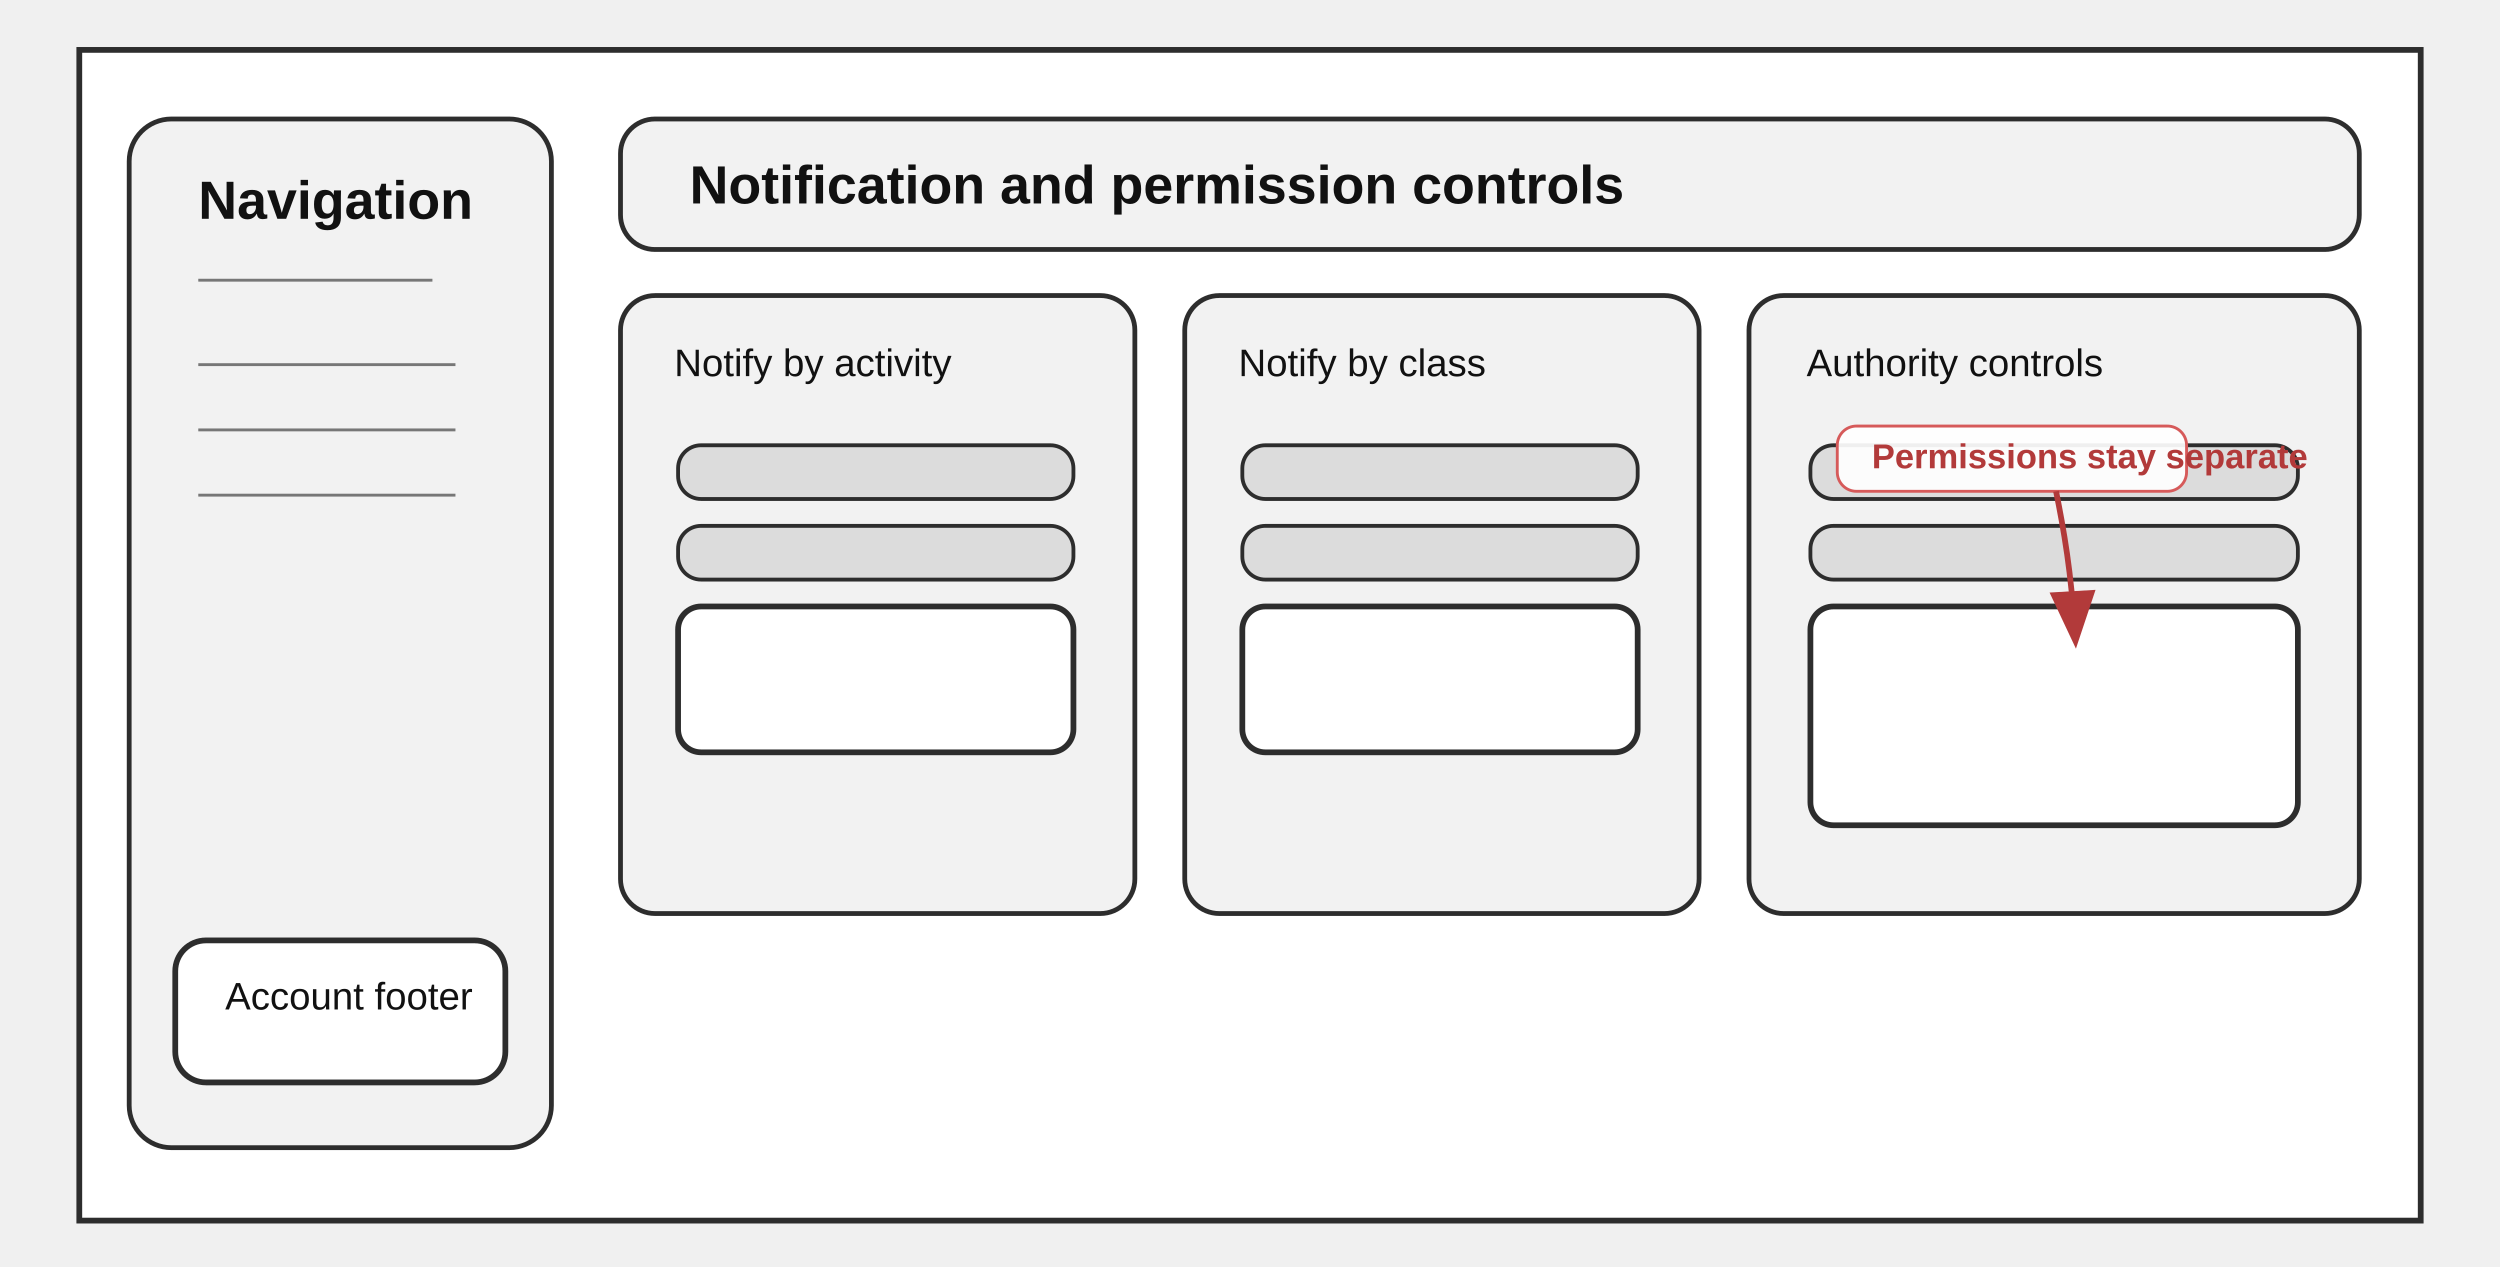
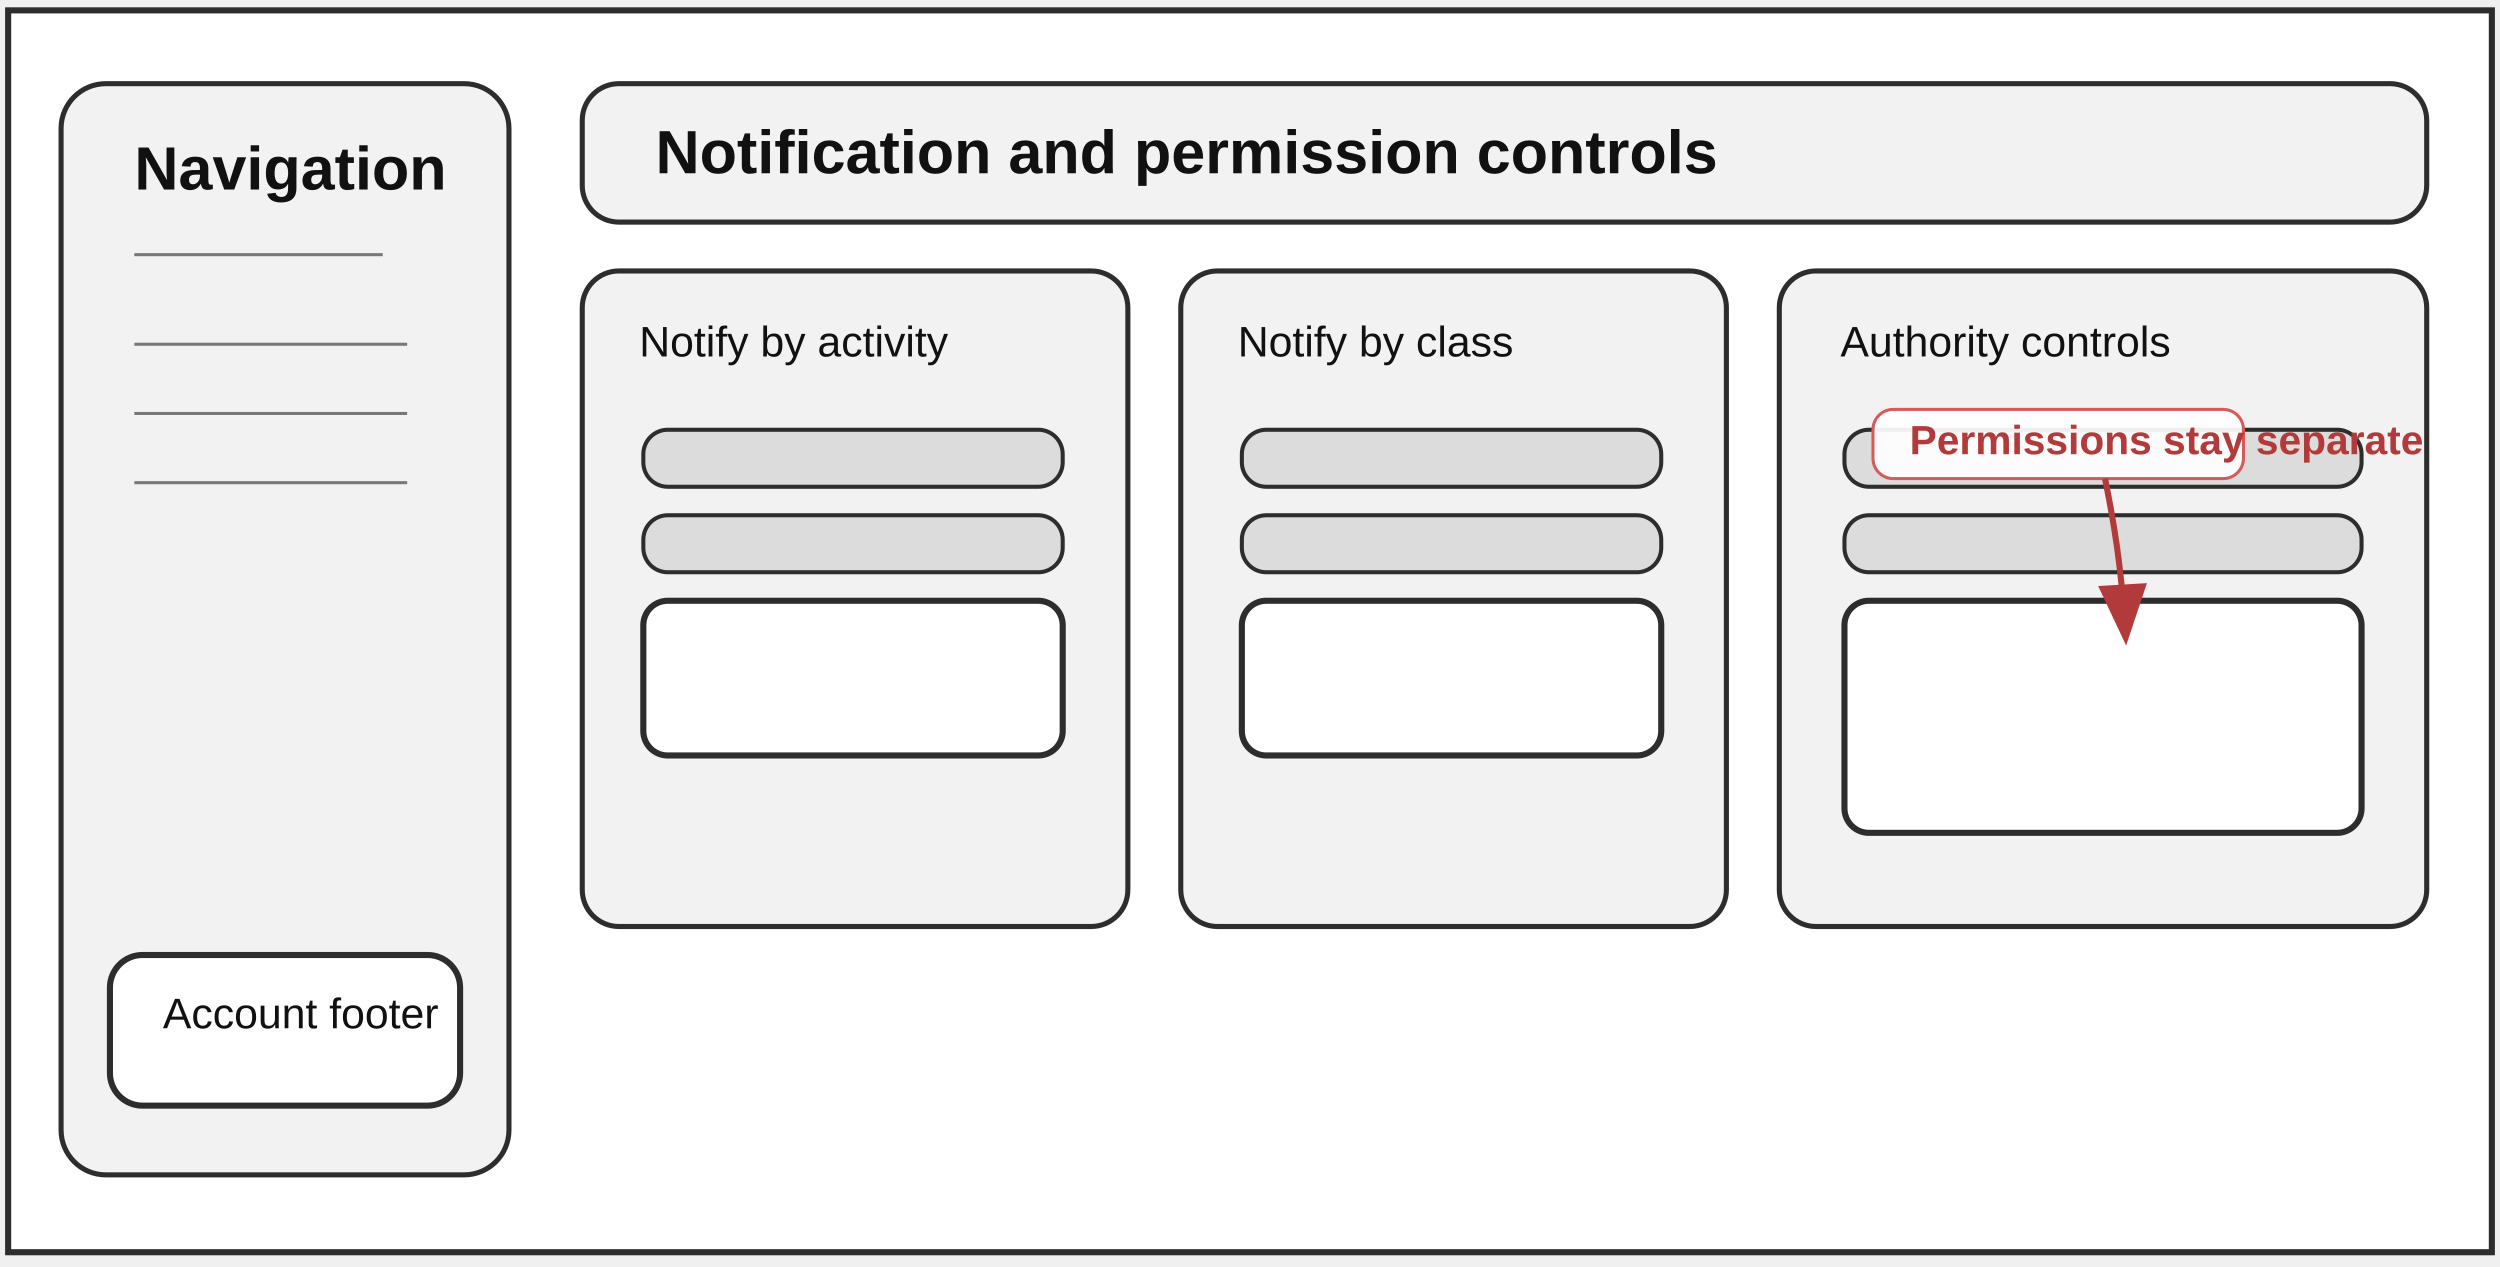
- <svg xmlns="http://www.w3.org/2000/svg" width="1500" height="760" viewBox="140 70 1280 660">
+ <svg xmlns="http://www.w3.org/2000/svg" width="1500" height="760" viewBox="166 92 1228 620">
  <defs>
    <style>
      .frame { fill: #ffffff; stroke: #2d2d2d; stroke-width: 3; }
      .panel { fill: #f2f2f2; stroke: #2d2d2d; stroke-width: 2.5; }
      .soft { fill: #dcdcdc; stroke: #2d2d2d; stroke-width: 2; }
      .muted { stroke: #777; stroke-width: 1.5; }
      .label-box { fill: rgba(255,255,255,0.92); stroke: #d65a5a; stroke-width: 1.5; rx: 10; }
-       .label { font-family: 'Helvetica Neue', Arial, sans-serif; font-size: 18px; font-weight: 600; fill: #b23a3a; }
+       .label { font-family: 'Helvetica Neue', Arial, sans-serif; font-size: 20px; font-weight: 600; fill: #b23a3a; }
      .caption { font-family: 'Times New Roman', serif; font-size: 28px; fill: #7c7c7c; font-style: italic; }
-       .ui { font-family: 'Helvetica Neue', Arial, sans-serif; font-size: 20px; fill: #111; }
-       .title { font-family: 'Helvetica Neue', Arial, sans-serif; font-size: 28px; fill: #111; font-weight: 600; }
+       .ui { font-family: 'Helvetica Neue', Arial, sans-serif; font-size: 21px; fill: #111; }
+       .title { font-family: 'Helvetica Neue', Arial, sans-serif; font-size: 30px; fill: #111; font-weight: 600; }
      .arrow { stroke: #b23a3a; stroke-width: 3; fill: none; marker-end: url(#arrowhead); }
    </style>
    <marker id="arrowhead" markerWidth="10" markerHeight="8" refX="8" refY="4" orient="auto">
      <polygon points="0,0 10,4 0,8" fill="#b23a3a" />
    </marker>
  </defs>
  <rect x="170" y="96" width="1220" height="610" class="frame" />
  <rect x="196" y="132" width="220" height="536" rx="22" class="panel" />
  <text x="232" y="184" class="title">Navigation</text>
  <line x1="232" y1="216" x2="354" y2="216" class="muted" />
  <line x1="232" y1="260" x2="366" y2="260" class="muted" />
  <line x1="232" y1="294" x2="366" y2="294" class="muted" />
  <line x1="232" y1="328" x2="366" y2="328" class="muted" />
  <rect x="220" y="560" width="172" height="74" rx="16" class="frame" />
  <text x="246" y="596" class="ui">Account footer</text>
  <rect x="452" y="132" width="906" height="68" rx="18" class="panel" />
  <text x="488" y="176" class="title">Notification and permission controls</text>
  <rect x="452" y="224" width="268" height="322" rx="18" class="panel" />
  <text x="480" y="266" class="ui">Notify by activity</text>
  <rect x="482" y="302" width="206" height="28" rx="12" class="soft" />
  <rect x="482" y="344" width="206" height="28" rx="12" class="soft" />
  <rect x="482" y="386" width="206" height="76" rx="12" class="frame" />
  <rect x="746" y="224" width="268" height="322" rx="18" class="panel" />
  <text x="774" y="266" class="ui">Notify by class</text>
  <rect x="776" y="302" width="206" height="28" rx="12" class="soft" />
  <rect x="776" y="344" width="206" height="28" rx="12" class="soft" />
  <rect x="776" y="386" width="206" height="76" rx="12" class="frame" />
  <rect x="1040" y="224" width="318" height="322" rx="18" class="panel" />
  <text x="1070" y="266" class="ui">Authority controls</text>
  <rect x="1072" y="302" width="254" height="28" rx="12" class="soft" />
  <rect x="1072" y="344" width="254" height="28" rx="12" class="soft" />
  <rect x="1072" y="386" width="254" height="114" rx="12" class="frame" />
  <rect x="1086" y="292" width="182" height="34" class="label-box" />
  <text x="1104" y="314" class="label">Permissions stay separate</text>
  <path d="M 1200 326 C 1204 346, 1208 368, 1210 402" class="arrow" />
</svg>
